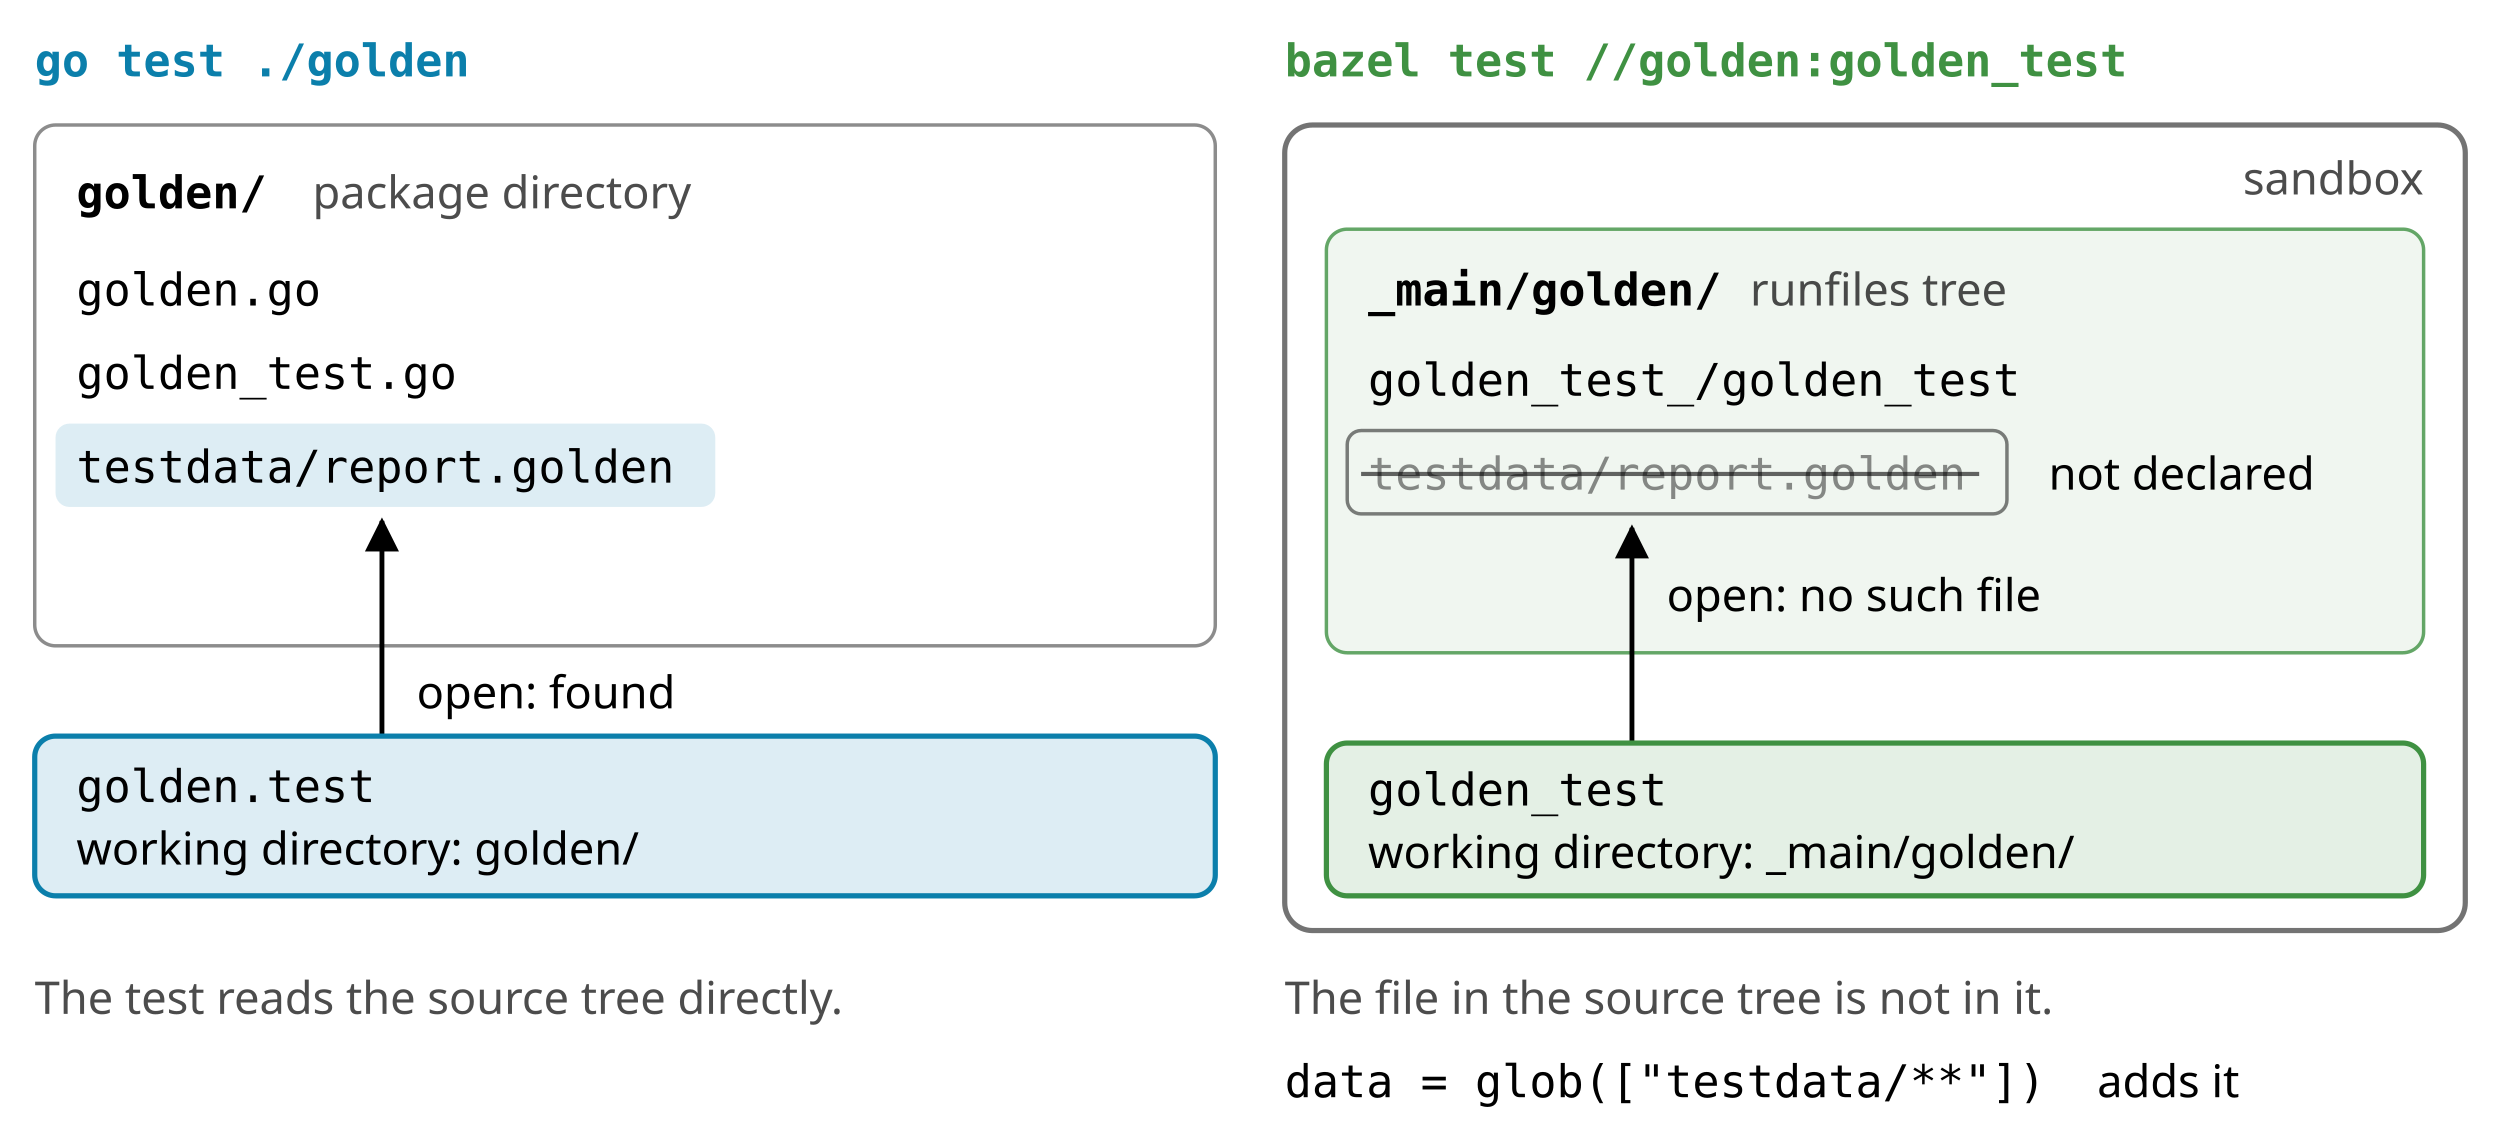
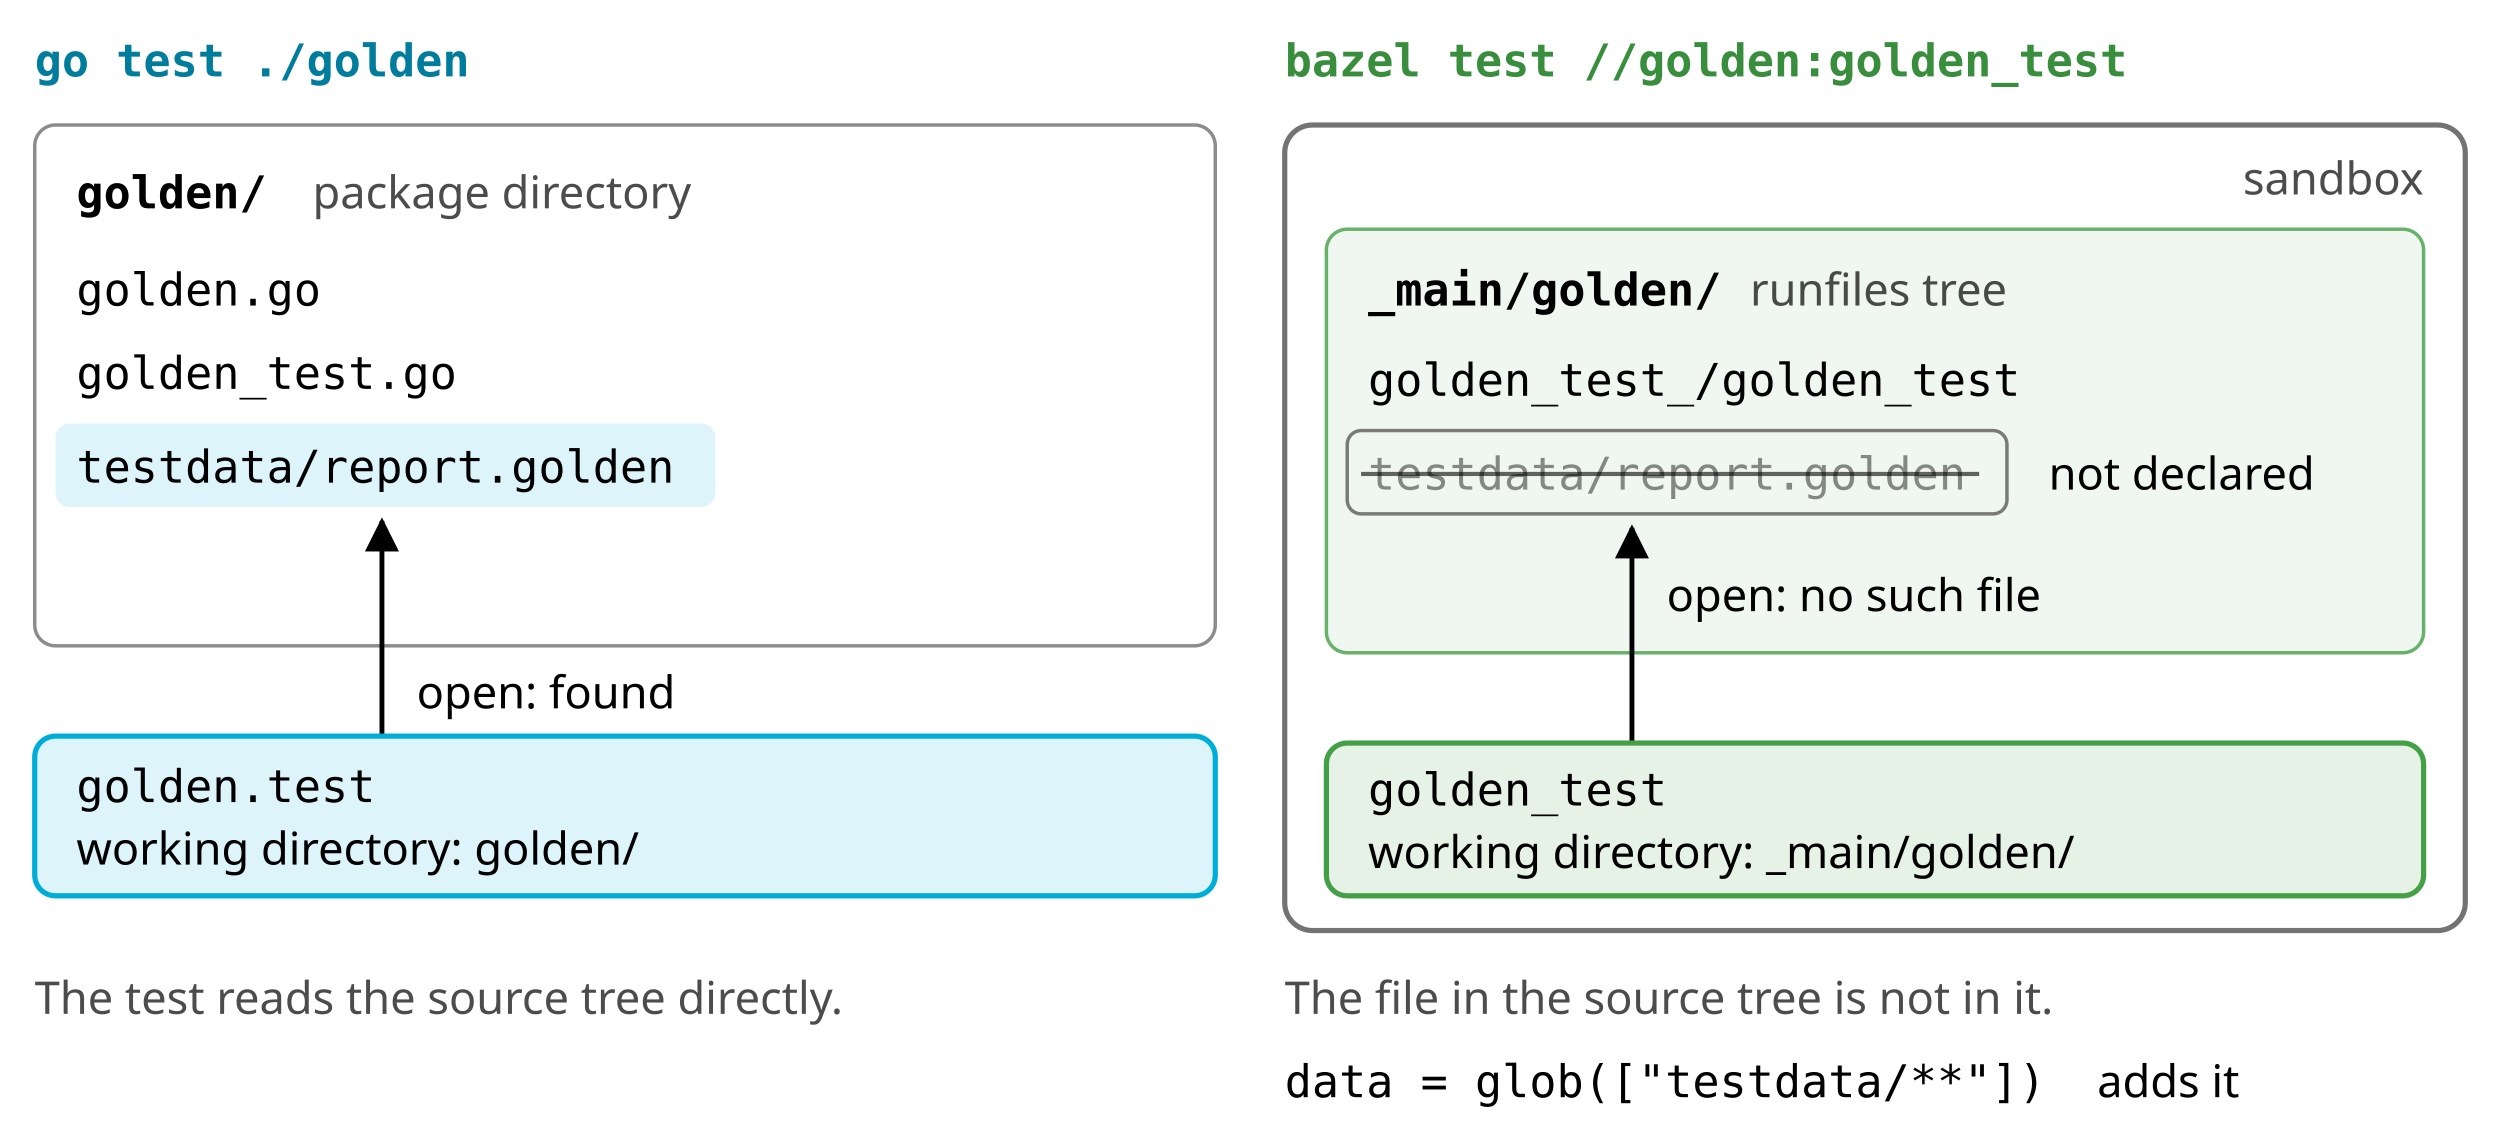
<svg xmlns="http://www.w3.org/2000/svg" viewBox="0 0 720 330" role="img" aria-labelledby="t3-1">
  <style>
    .t { font: 13px ui-sans-serif, system-ui, sans-serif; fill: currentColor; }
    .d { font: 13px ui-sans-serif, system-ui, sans-serif; fill: currentColor; opacity: .7; }
    .b { font: 600 13px ui-monospace, SFMono-Regular, Menlo, monospace; fill: currentColor; }
    .m { font: 13px ui-monospace, SFMono-Regular, Menlo, monospace; fill: currentColor; }
    .gone { font: 13px ui-monospace, SFMono-Regular, Menlo, monospace; fill: currentColor; opacity: .45; }
-     .hgo { font: 600 13px ui-monospace, SFMono-Regular, Menlo, monospace; fill: #0b7fab; }
-     .hbz { font: 600 13px ui-monospace, SFMono-Regular, Menlo, monospace; fill: #3f9142; }
+     .hgo { font: 600 13px ui-monospace, SFMono-Regular, Menlo, monospace; fill: #007D9C; }
+     .hbz { font: 600 13px ui-monospace, SFMono-Regular, Menlo, monospace; fill: #388E3C; }
    .dir { fill: none; stroke: currentColor; stroke-opacity: .45; }
    .sbx { fill: none; stroke: currentColor; stroke-opacity: .55; stroke-width: 1.5; }
-     .rf { fill: #3f9142; fill-opacity: .08; stroke: #3f9142; stroke-opacity: .8; }
-     .pgo { fill: #0b7fab; fill-opacity: .14; stroke: #0b7fab; stroke-width: 1.5; }
-     .pbz { fill: #3f9142; fill-opacity: .14; stroke: #3f9142; stroke-width: 1.5; }
-     .hit { fill: #0b7fab; fill-opacity: .14; }
+     .rf { fill: #43A047; fill-opacity: .08; stroke: #43A047; stroke-opacity: .8; }
+     .pgo { fill: #00ADD8; fill-opacity: .14; stroke: #00ADD8; stroke-width: 1.5; }
+     .pbz { fill: #43A047; fill-opacity: .14; stroke: #43A047; stroke-width: 1.5; }
+     .hit { fill: #00ADD8; fill-opacity: .14; }
    .miss { fill: none; stroke: currentColor; stroke-opacity: .5; }
    .strike { stroke: currentColor; stroke-opacity: .6; stroke-width: 1.2; }
    .edge { stroke: currentColor; stroke-width: 1.4; fill: none; }
  </style>
  <defs>
    <marker id="a31" viewBox="0 0 10 10" refX="9" refY="5" markerWidth="7" markerHeight="7" orient="auto">
      <path d="M0,0 L10,5 L0,10 z" fill="currentColor" />
    </marker>
  </defs>
  <text class="hgo" x="10" y="22">go test ./golden</text>
  <rect class="dir" x="10" y="36" width="340" height="150" rx="6" />
  <text class="b" x="22" y="60">golden/</text>
  <text class="d" x="90" y="60">package directory</text>
  <text class="m" x="22" y="88">golden.go</text>
  <text class="m" x="22" y="112">golden_test.go</text>
  <rect class="hit" x="16" y="122" width="190" height="24" rx="4" />
  <text class="m" x="22" y="139">testdata/report.golden</text>
  <path class="edge" d="M110,212 V150" marker-end="url(#a31)" />
  <text class="t" x="120" y="204">open: found</text>
  <rect class="pgo" x="10" y="212" width="340" height="46" rx="6" />
  <text class="m" x="22" y="231">golden.test</text>
  <text class="t" x="22" y="249">working directory: golden/</text>
  <text class="d" x="10" y="292">The test reads the source tree directly.</text>
  <text class="hbz" x="370" y="22">bazel test //golden:golden_test</text>
  <rect class="sbx" x="370" y="36" width="340" height="232" rx="8" />
  <text class="d" x="698" y="56" text-anchor="end">sandbox</text>
  <rect class="rf" x="382" y="66" width="316" height="122" rx="6" />
  <text class="b" x="394" y="88">_main/golden/</text>
  <text class="d" x="504" y="88">runfiles tree</text>
  <text class="m" x="394" y="114">golden_test_/golden_test</text>
  <rect class="miss" x="388" y="124" width="190" height="24" rx="4" />
  <text class="gone" x="394" y="141">testdata/report.golden</text>
  <path class="strike" d="M392,136.5 H570" />
  <text class="t" x="590" y="141">not declared</text>
  <text class="t" x="480" y="176">open: no such file</text>
  <path class="edge" d="M470,214 V152" marker-end="url(#a31)" />
  <rect class="pbz" x="382" y="214" width="316" height="44" rx="6" />
  <text class="m" x="394" y="232">golden_test</text>
  <text class="t" x="394" y="250">working directory: _main/golden/</text>
  <text class="d" x="370" y="292">The file in the source tree is not in it.</text>
  <text class="m" x="370" y="316">data = glob(["testdata/**"])</text>
  <text class="t" x="604" y="316">adds it</text>
</svg>
